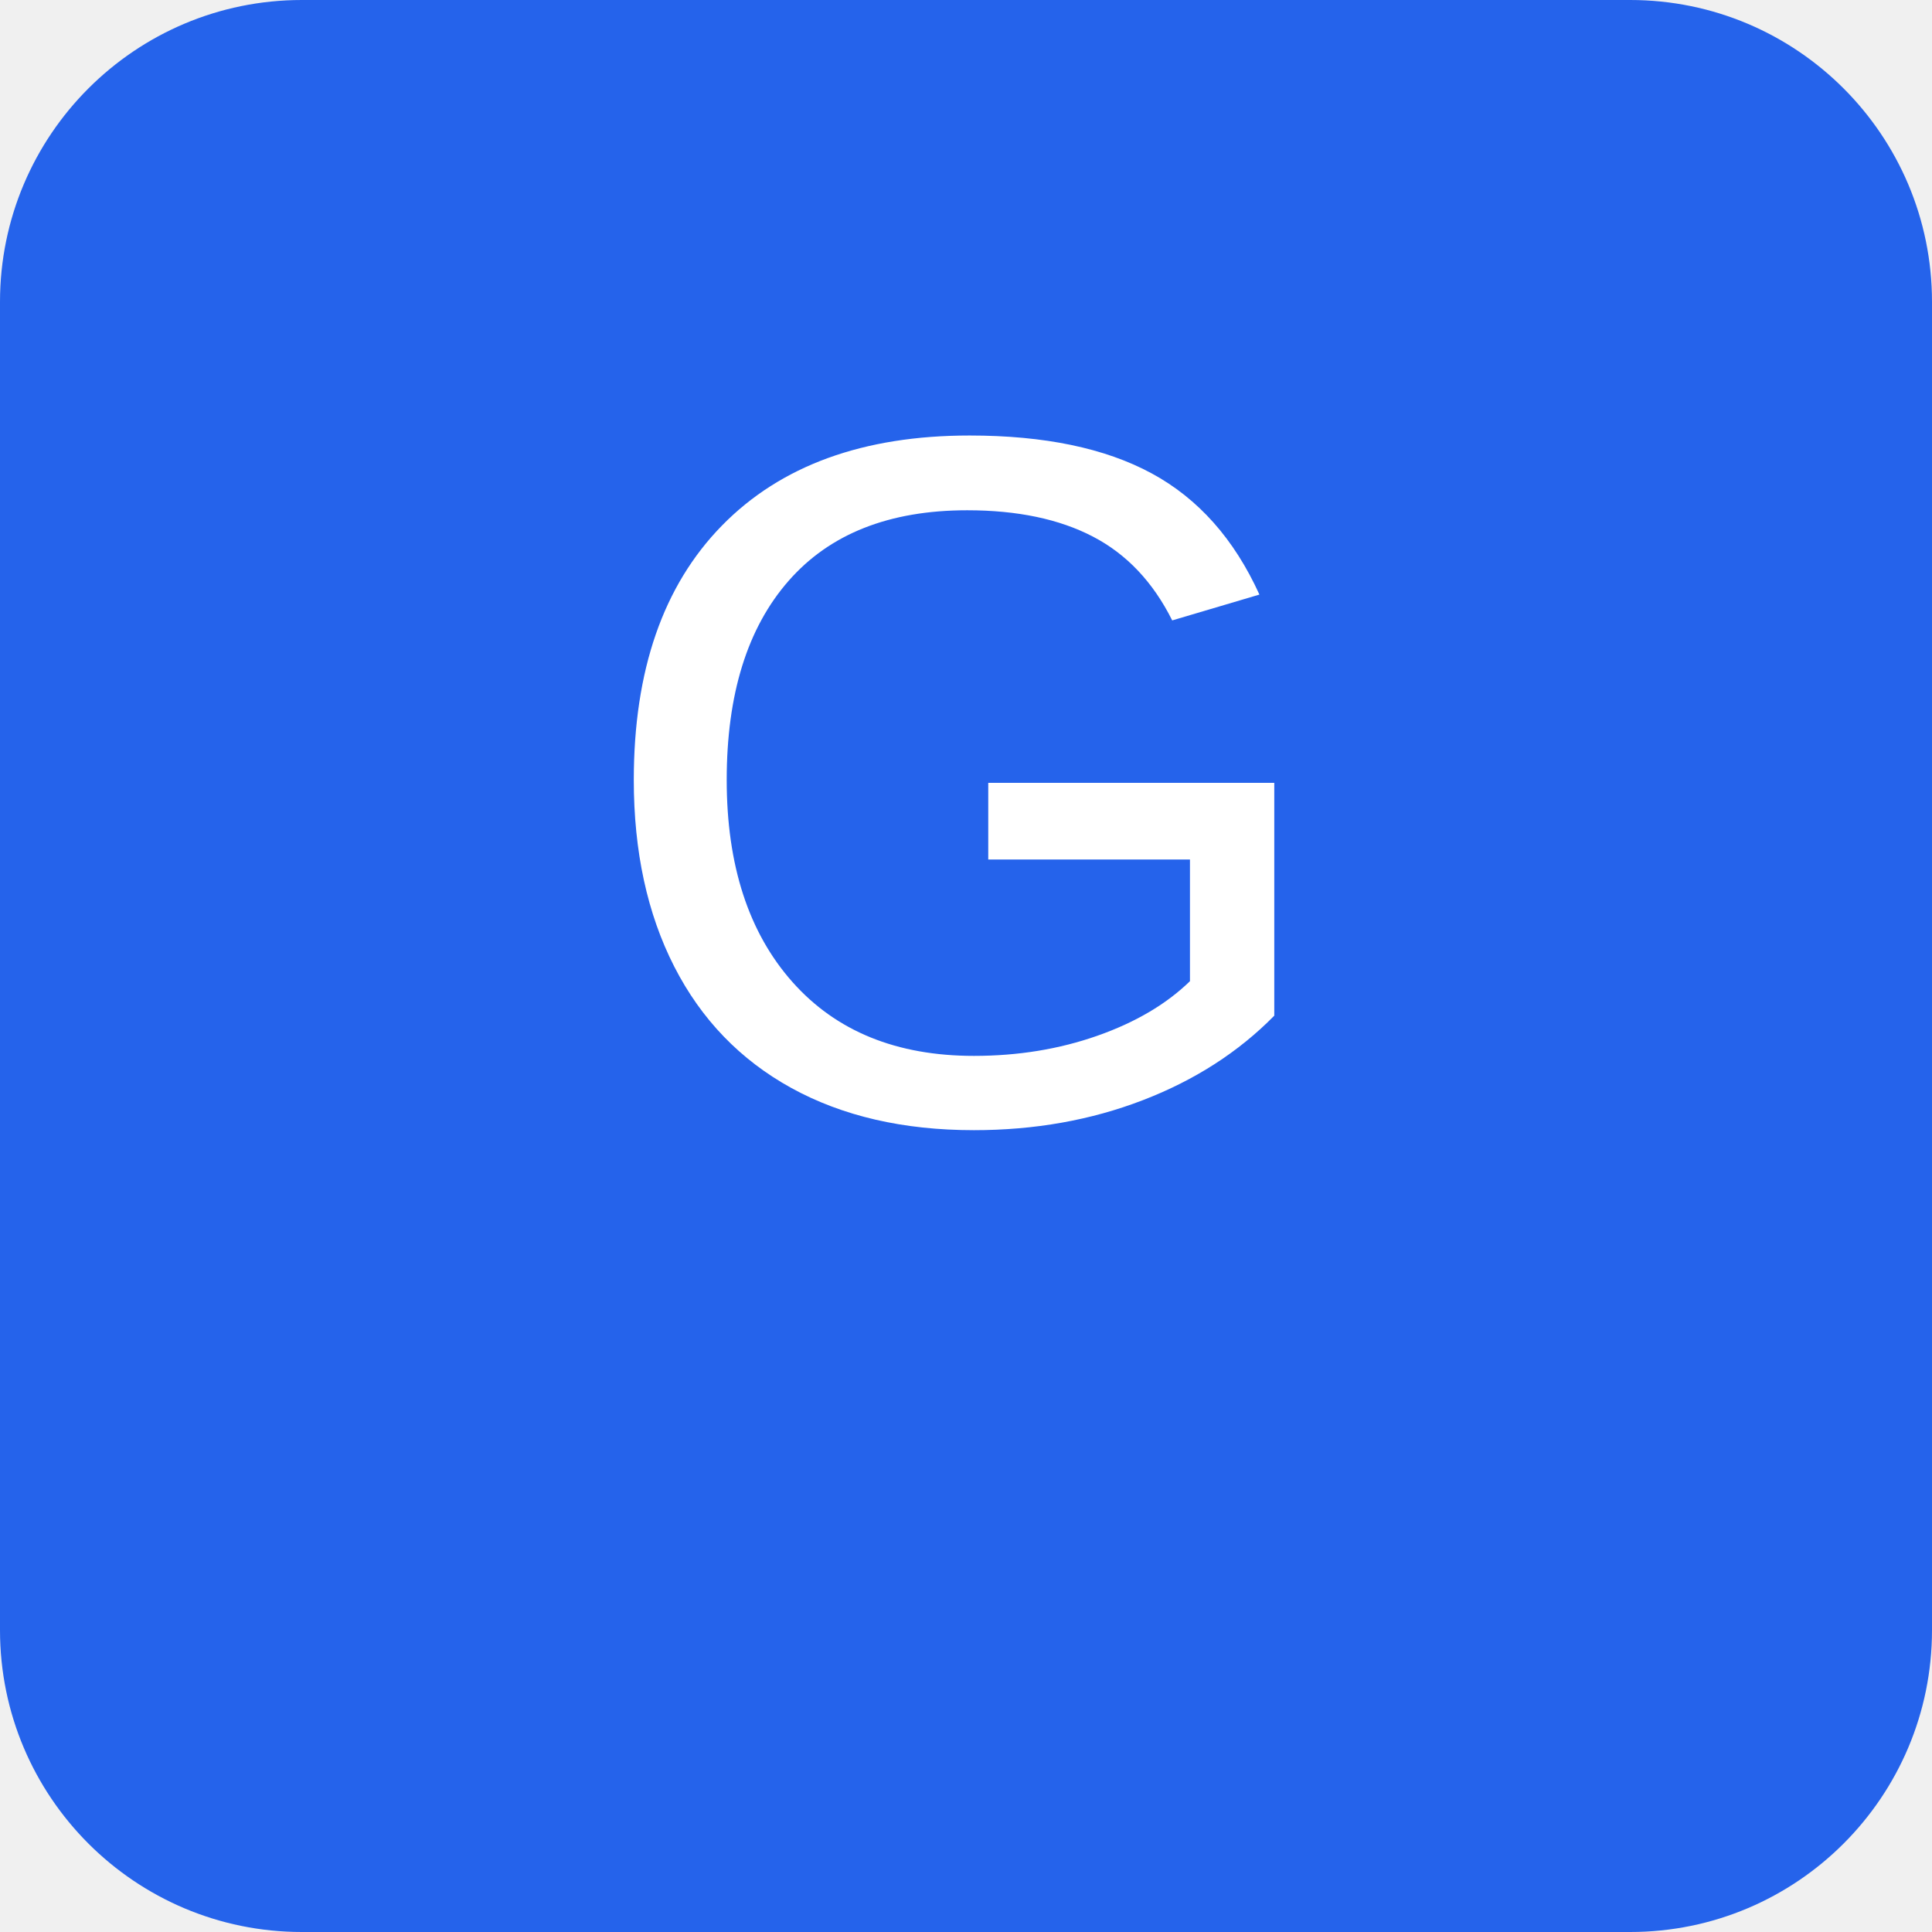
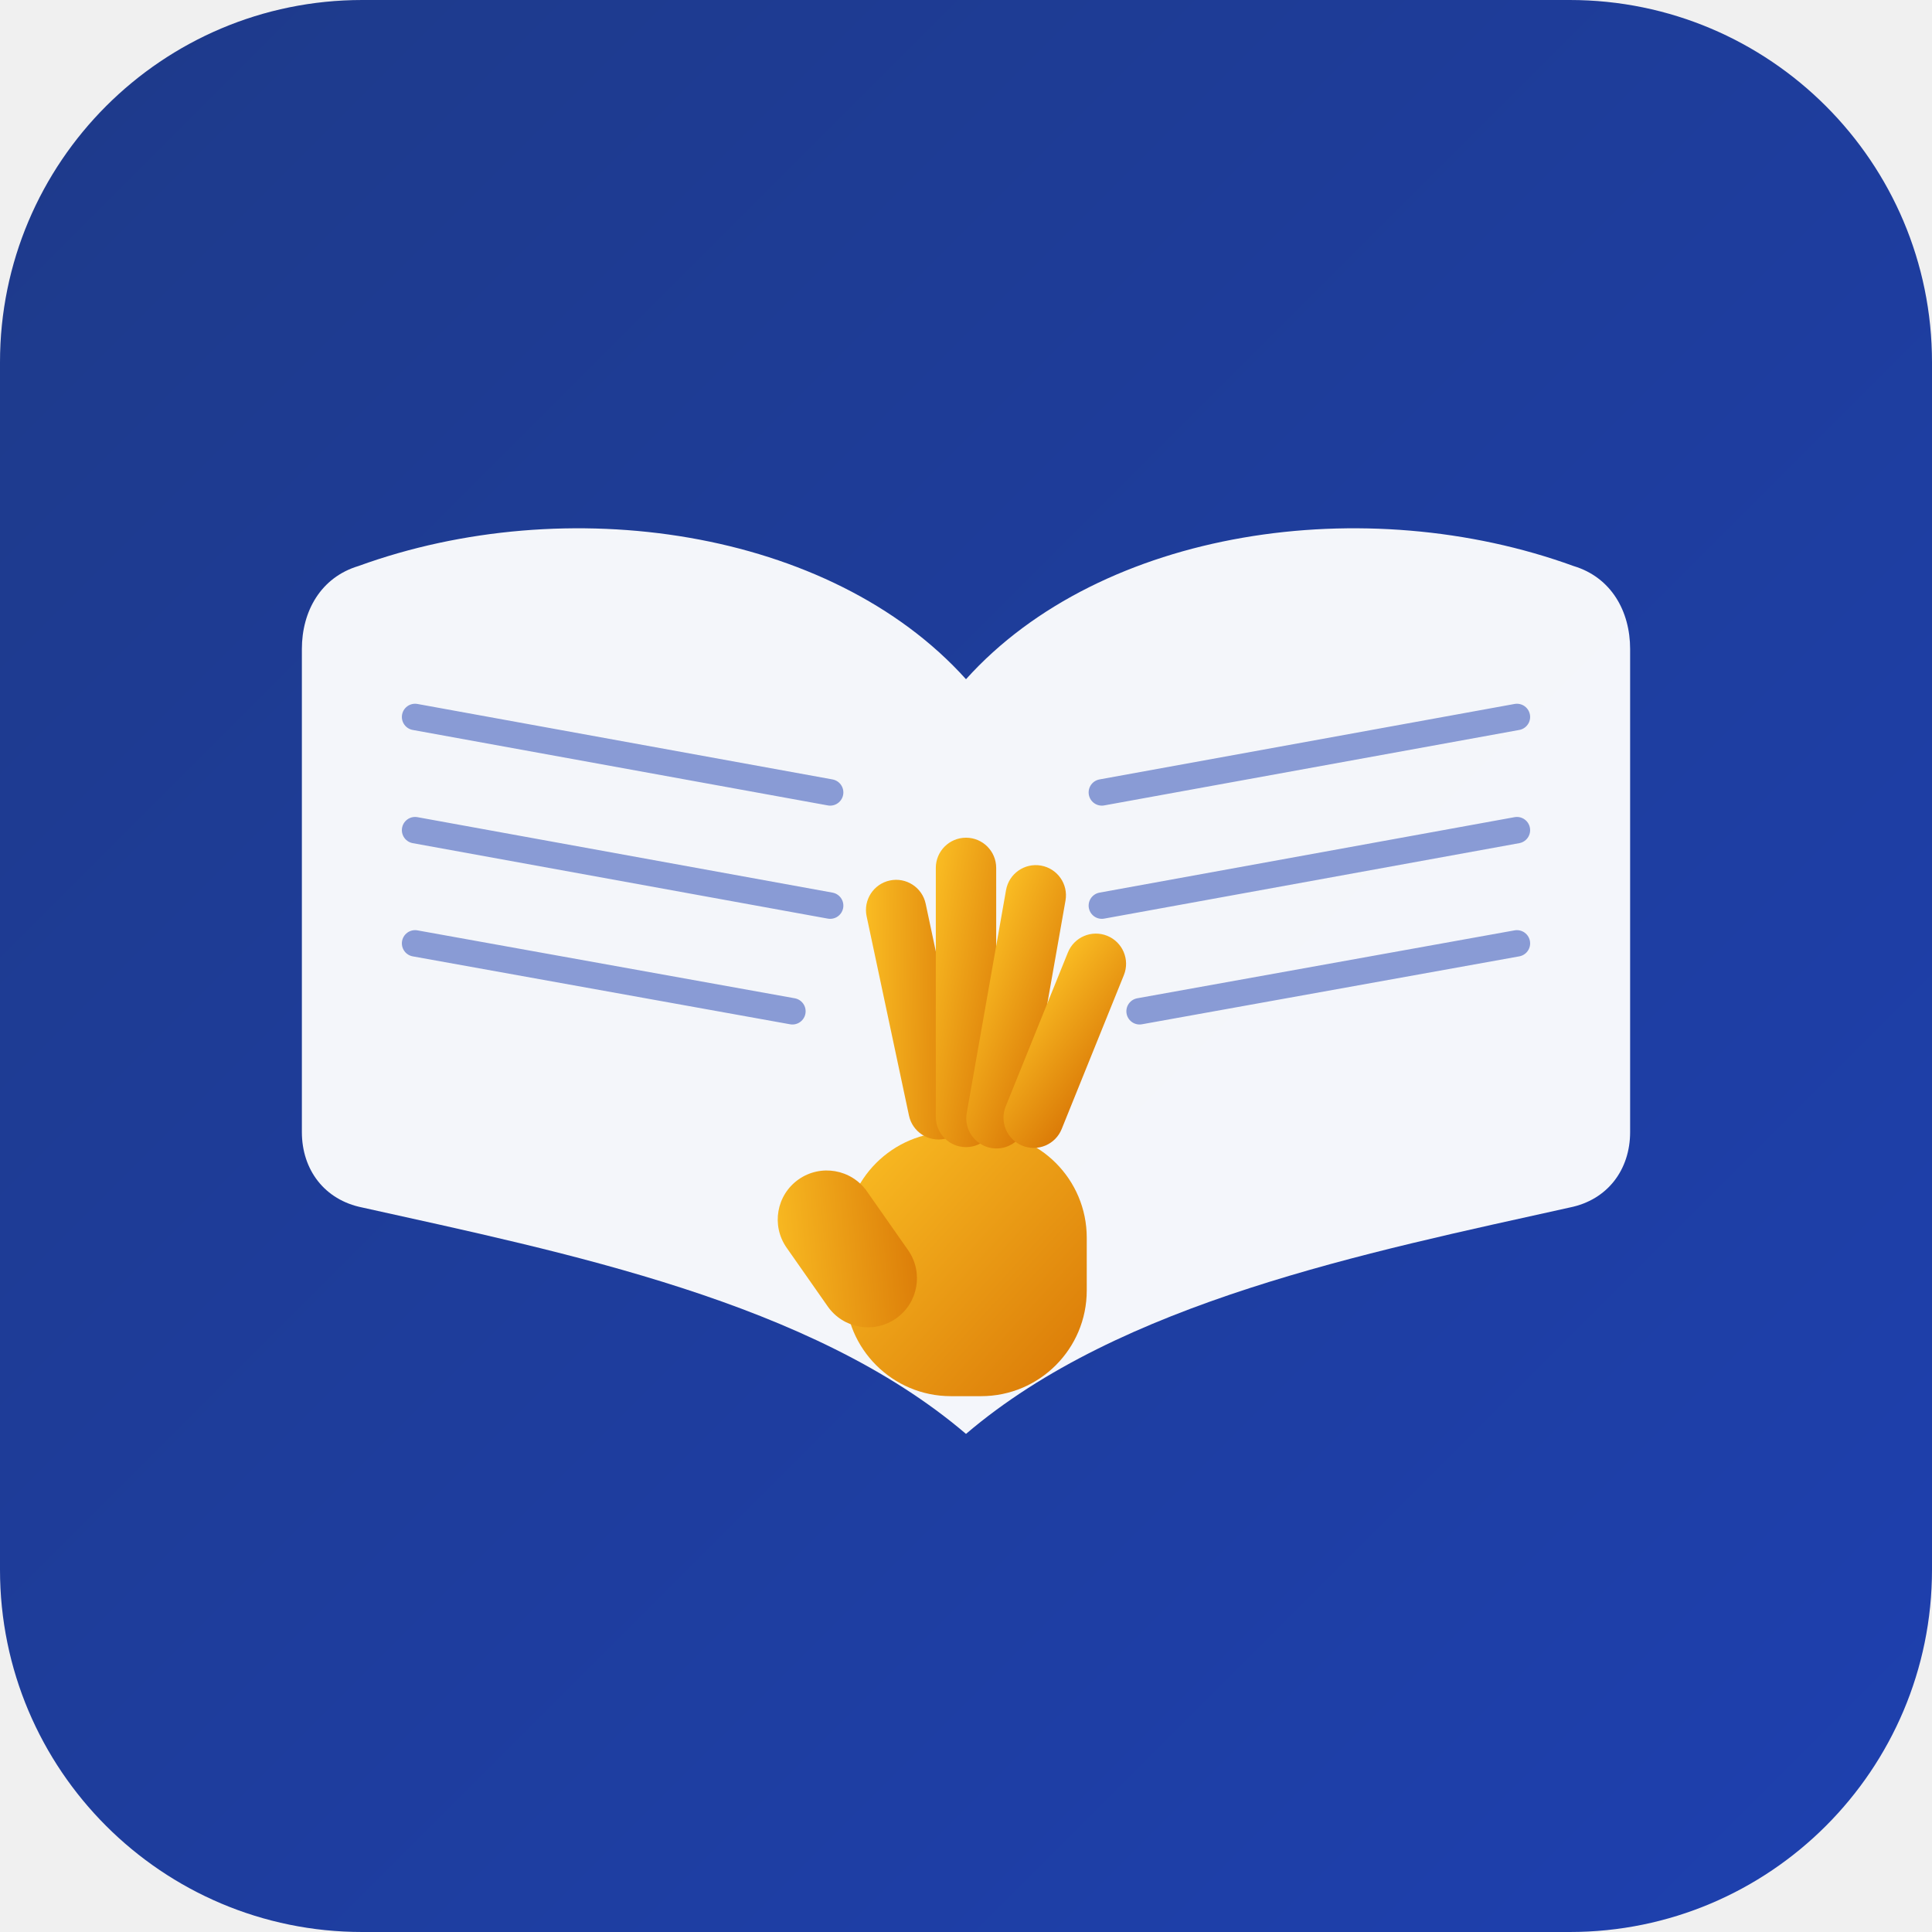
<svg xmlns="http://www.w3.org/2000/svg" viewBox="0 0 512 512">
-   <rect width="512" height="512" rx="80" fill="#2563eb" />
-   <text x="50%" y="58%" font-size="260" fill="white" text-anchor="middle" font-family="Arial, sans-serif">G</text>
+   <defs>
+     <linearGradient id="bgGrad" x1="0%" y1="0%" x2="100%" y2="100%">
+       <stop offset="0%" stop-color="#1e3a8a" />
+       <stop offset="100%" stop-color="#1e40af" />
+     </linearGradient>
+     <linearGradient id="handGrad" x1="0%" y1="0%" x2="100%" y2="100%">
+       <stop offset="0%" stop-color="#fbbf24" />
+       <stop offset="100%" stop-color="#d97706" />
+     </linearGradient>
+   </defs>
+   <rect width="512" height="512" rx="96" fill="url(#bgGrad)" />
+   <path d="M256 180            C 220 140, 150 130, 95 150            C 85 153, 80 162, 80 172            L 80 300            C 80 310, 86 318, 96 320            C 150 332, 215 345, 256 380            Z" fill="#ffffff" opacity="0.95" />
+   <path d="M256 180            C 292 140, 362 130, 417 150            C 427 153, 432 162, 432 172            L 432 300            C 432 310, 426 318, 416 320            C 362 332, 297 345, 256 380            Z" fill="#ffffff" opacity="0.95" />
+   <line x1="110" y1="190" x2="220" y2="210" stroke="#1e40af" stroke-width="7" stroke-linecap="round" opacity="0.5" />
+   <line x1="110" y1="220" x2="220" y2="240" stroke="#1e40af" stroke-width="7" stroke-linecap="round" opacity="0.5" />
+   <line x1="110" y1="250" x2="210" y2="268" stroke="#1e40af" stroke-width="7" stroke-linecap="round" opacity="0.5" />
+   <line x1="402" y1="190" x2="292" y2="210" stroke="#1e40af" stroke-width="7" stroke-linecap="round" opacity="0.5" />
+   <line x1="402" y1="220" x2="292" y2="240" stroke="#1e40af" stroke-width="7" stroke-linecap="round" opacity="0.5" />
+   <line x1="402" y1="250" x2="302" y2="268" stroke="#1e40af" stroke-width="7" stroke-linecap="round" opacity="0.5" />
+   <g transform="translate(256,290)">
+     <rect x="-32" y="10" width="64" height="70" rx="28" fill="url(#handGrad)" />
+     <rect x="-55" y="30" width="26" height="45" rx="13" fill="url(#handGrad)" transform="rotate(-35 -55 30)" />
+     <rect x="-28" y="-55" width="16" height="70" rx="8" fill="url(#handGrad)" transform="rotate(-12 -28 -55)" />
+     <rect x="-8" y="-68" width="16" height="82" rx="8" fill="url(#handGrad)" />
+     <rect x="12" y="-62" width="16" height="76" rx="8" fill="url(#handGrad)" transform="rotate(10 12 -62)" />
+     <rect x="30" y="-45" width="16" height="60" rx="8" fill="url(#handGrad)" transform="rotate(22 30 -45)" />
+   </g>
</svg>
